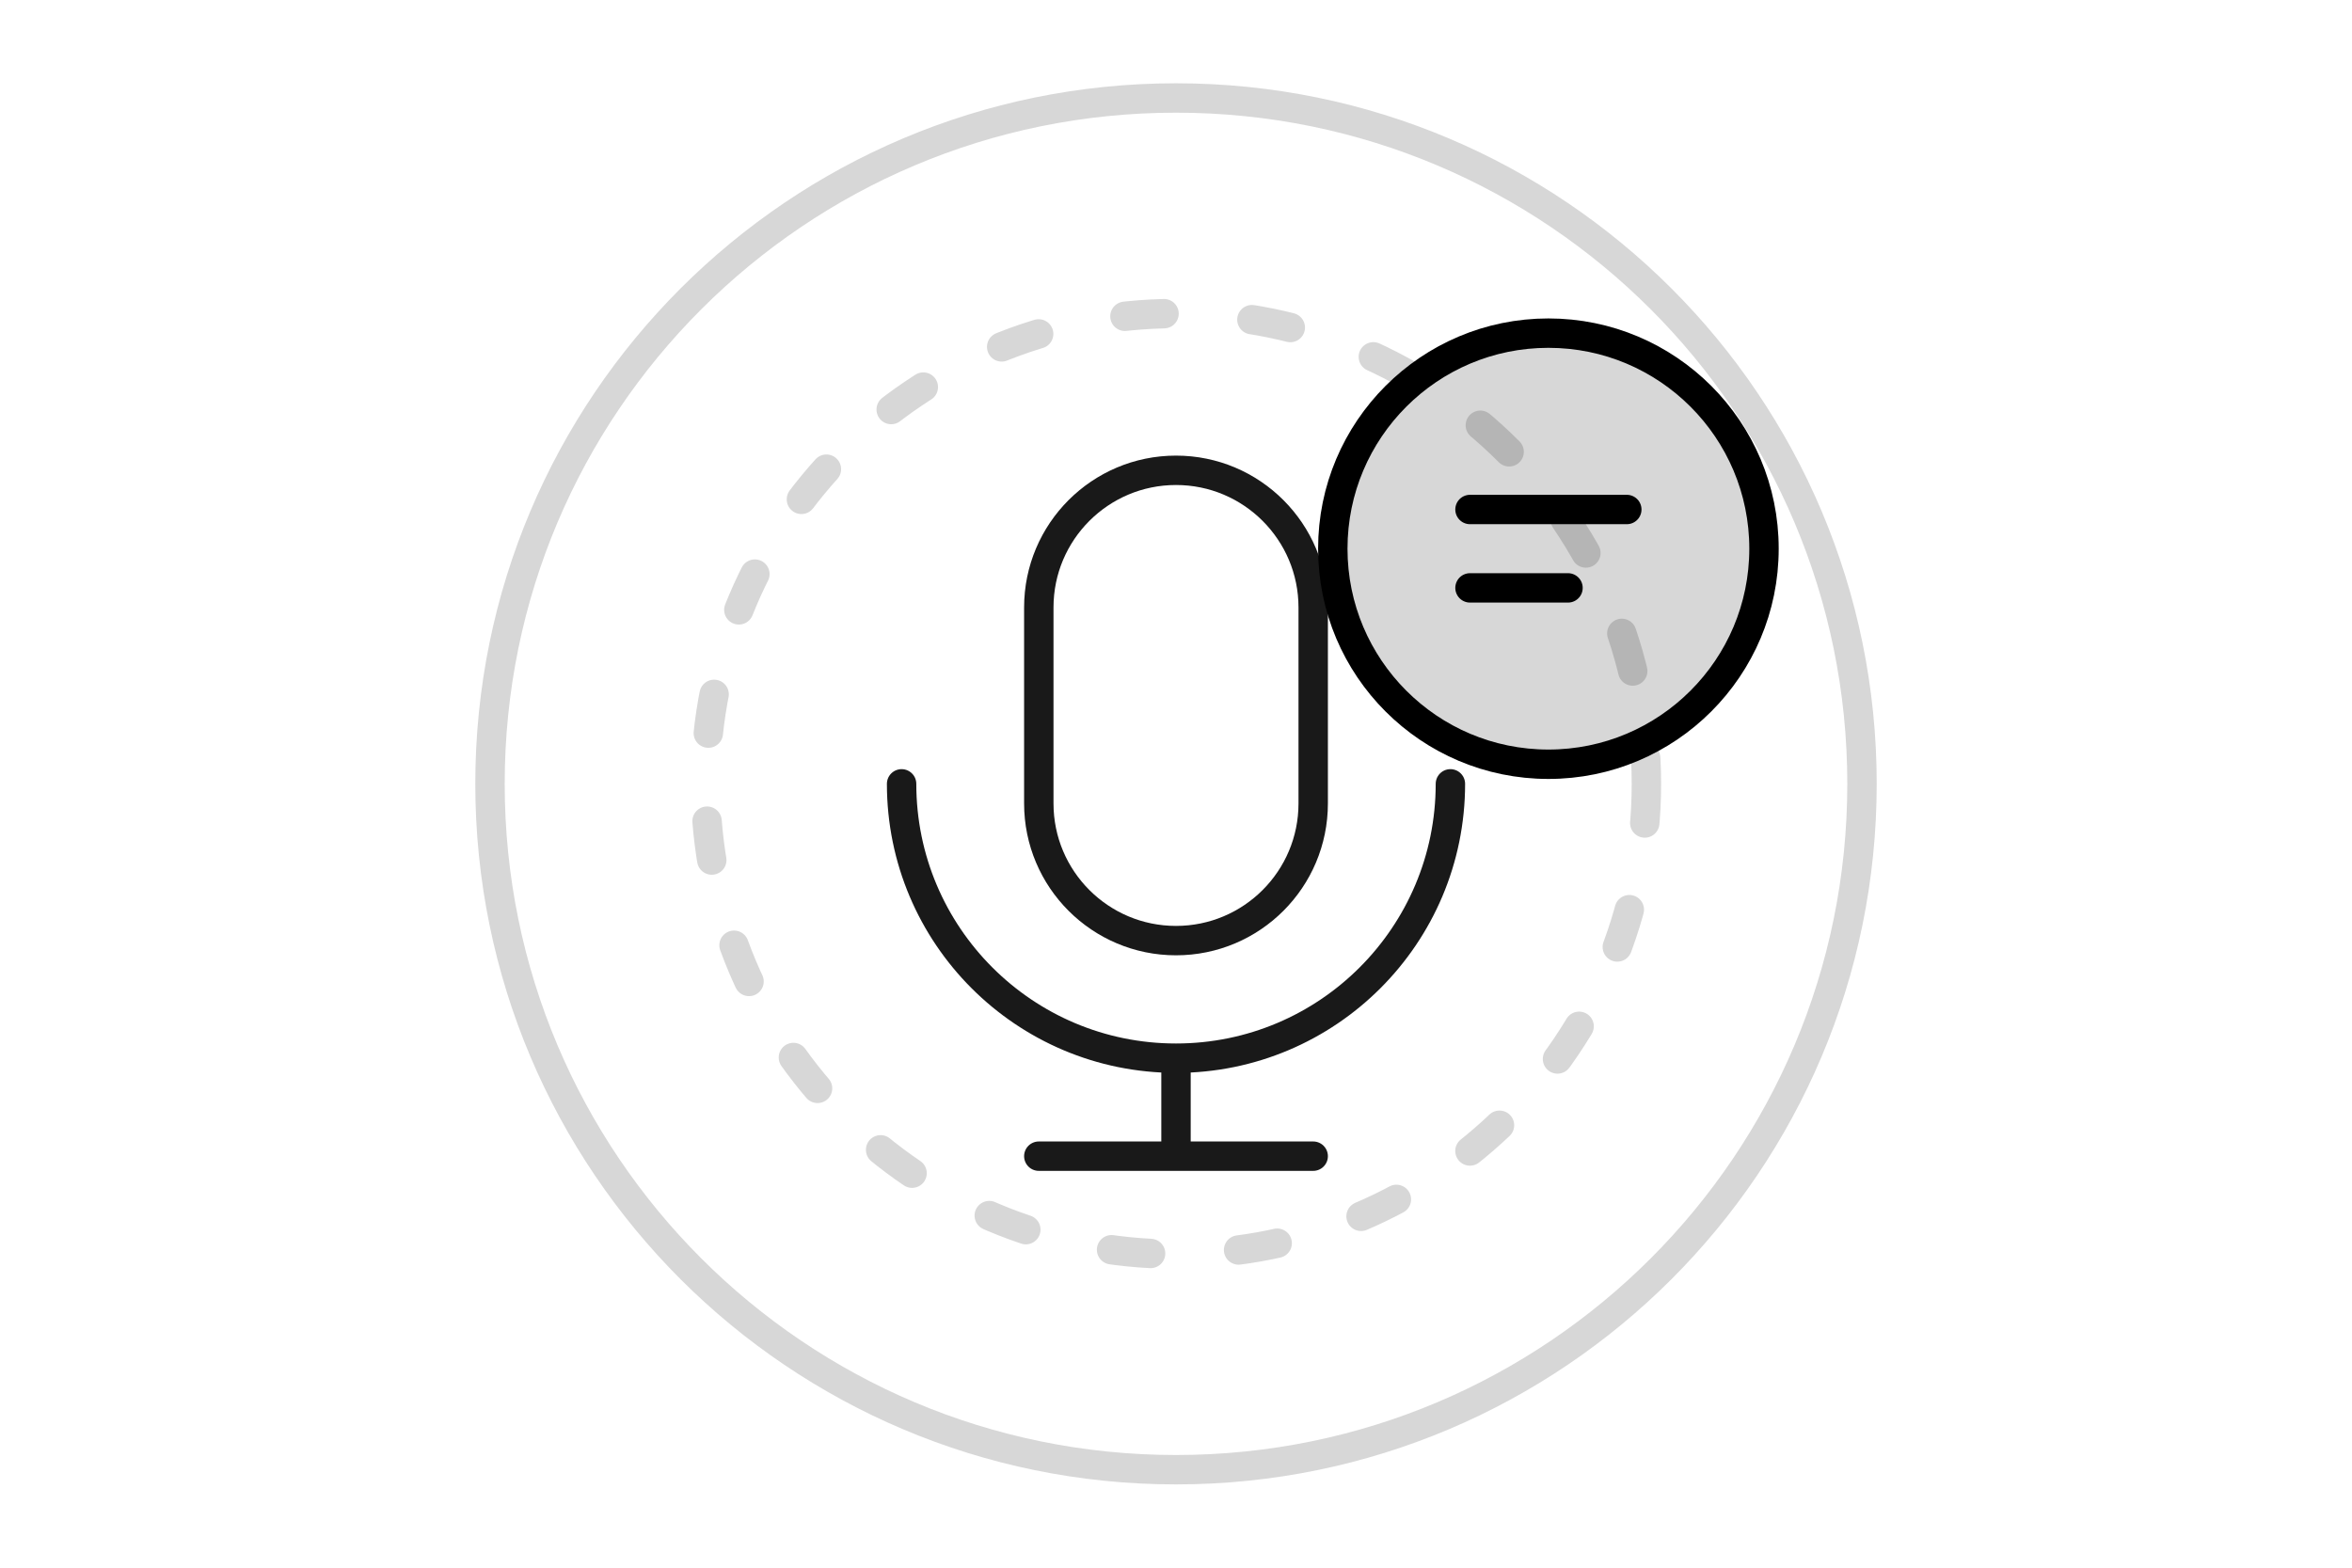
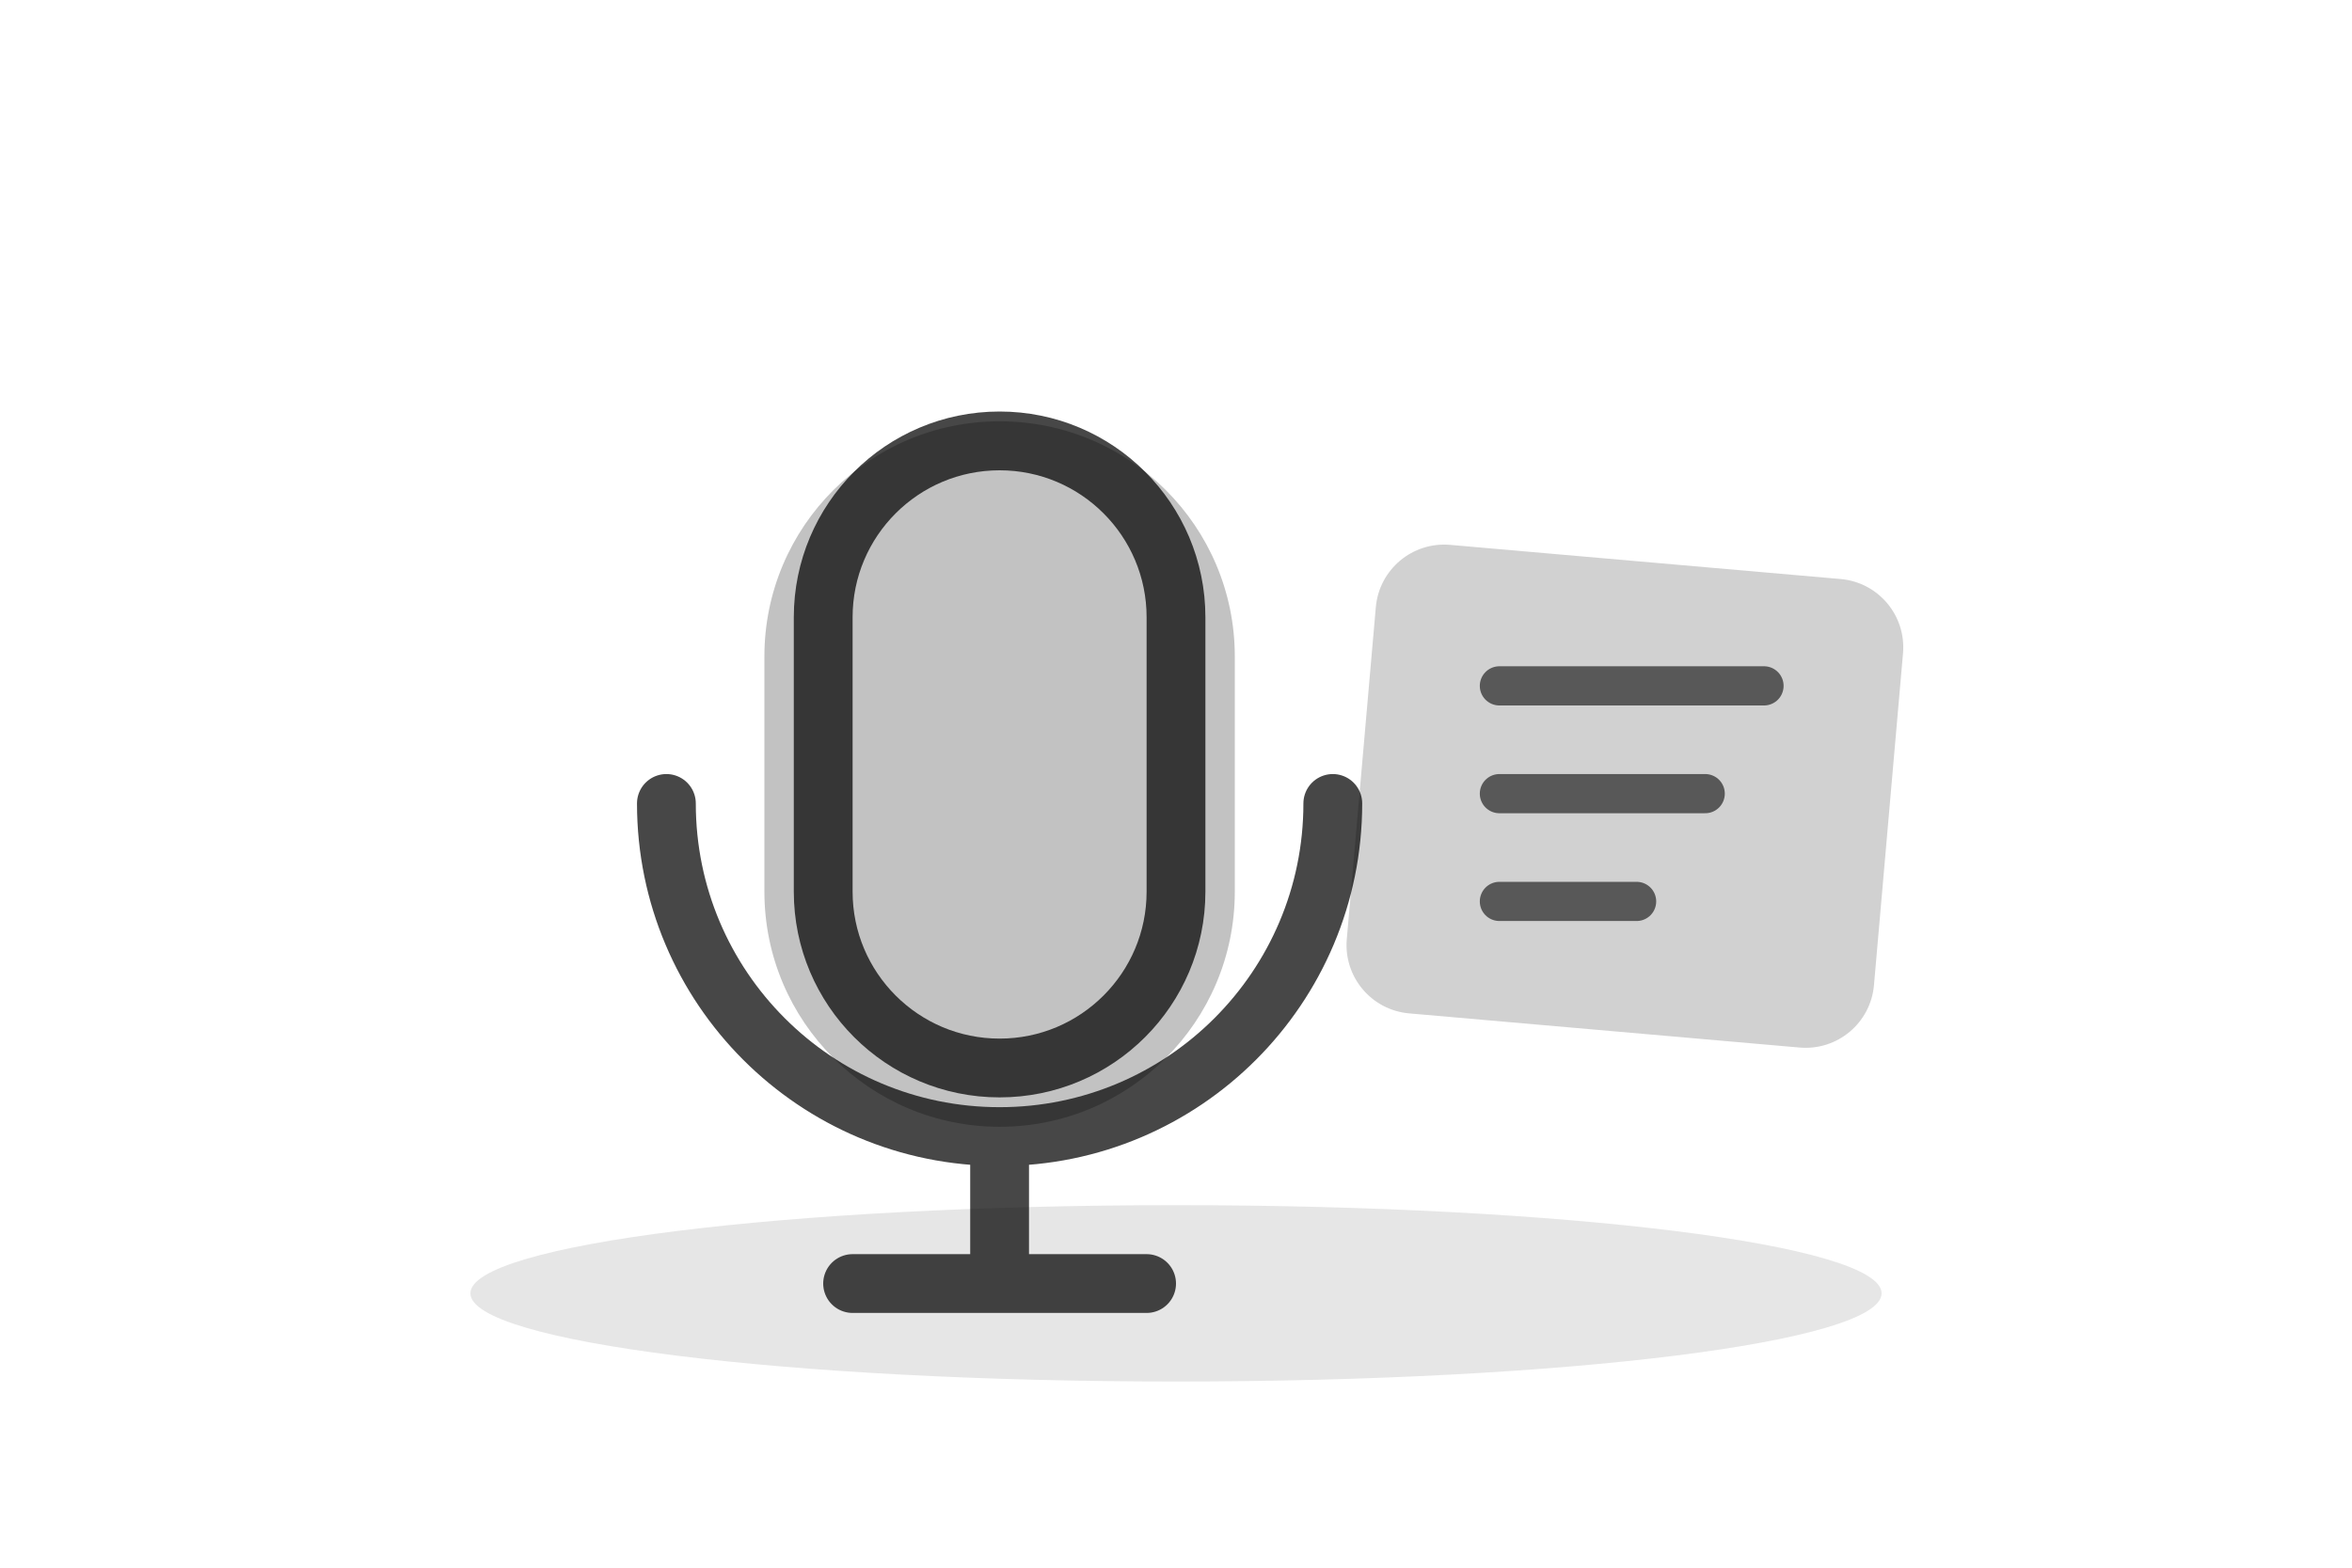
- <svg xmlns="http://www.w3.org/2000/svg" viewBox="0 0 240 160" fill="none" stroke="currentColor" stroke-width="3" stroke-linecap="round" stroke-linejoin="round">
-   <g opacity="0.16">
-     <circle cx="120" cy="80" r="70" />
-     <circle cx="120" cy="80" r="48" stroke-dasharray="4 9" />
-   </g>
-   <g opacity="0.9">
-     <rect x="106" y="48" width="28" height="48" rx="14" />
-     <path d="M92 80a28 28 0 0 0 56 0M120 108v10M106 118h28" />
-   </g>
-   <g>
-     <circle cx="158" cy="56" r="22" fill="currentColor" fill-opacity="0.16" />
-     <path d="M150 52h16M150 60h10" />
-   </g>
+ <svg xmlns="http://www.w3.org/2000/svg" viewBox="0 0 240 160" fill="none" stroke="currentColor" stroke-linecap="round" stroke-linejoin="round">
+   <ellipse cx="120" cy="132" rx="72" ry="9" fill="currentColor" opacity="0.10" stroke="none" />
+   <rect x="78" y="43" width="48" height="72" rx="24" fill="currentColor" opacity="0.24" stroke="none" />
+   <rect x="84" y="45" width="36" height="64" rx="18" stroke-width="6" opacity="0.72" />
+   <path d="M68 82a34 34 0 0 0 68 0M102 116v15M87 131h30" stroke-width="6" opacity="0.72" />
+   <rect x="141" y="55" width="54" height="48" rx="7" fill="currentColor" opacity="0.18" stroke="none" transform="rotate(5 141 55)" />
+   <path d="M153 70h27M153 81h21M153 92h14" stroke-width="4" opacity="0.58" />
</svg>
